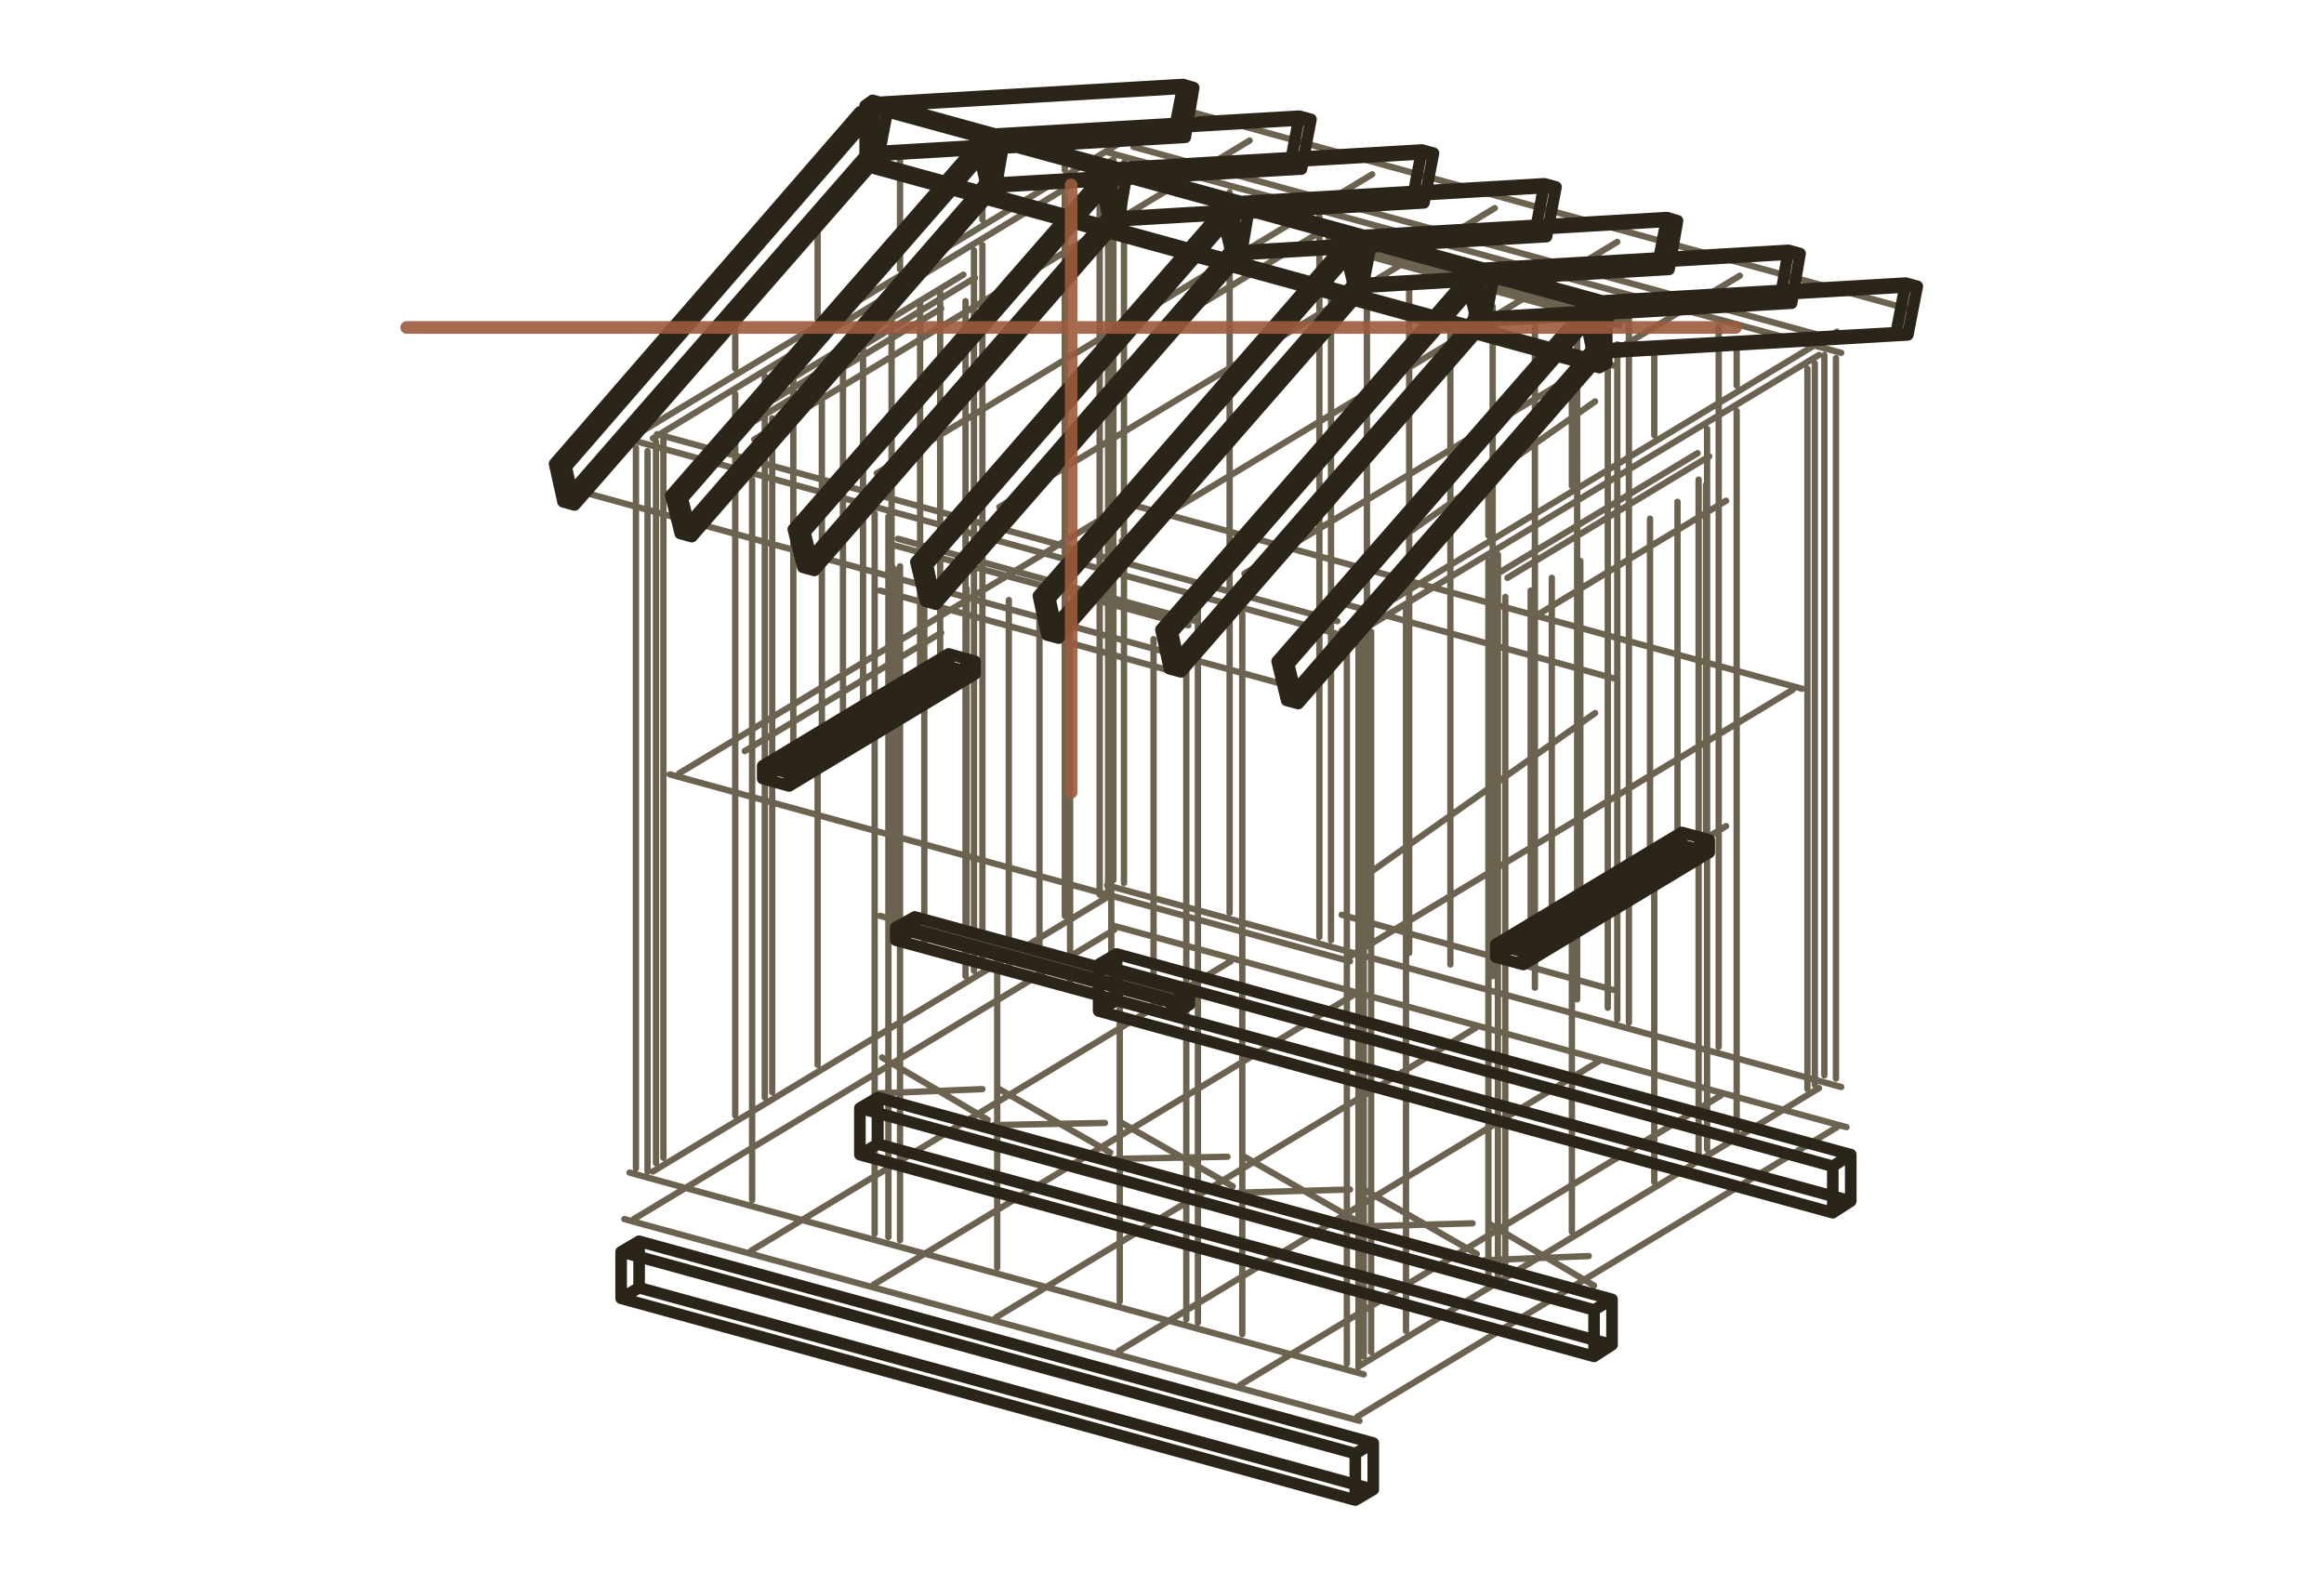
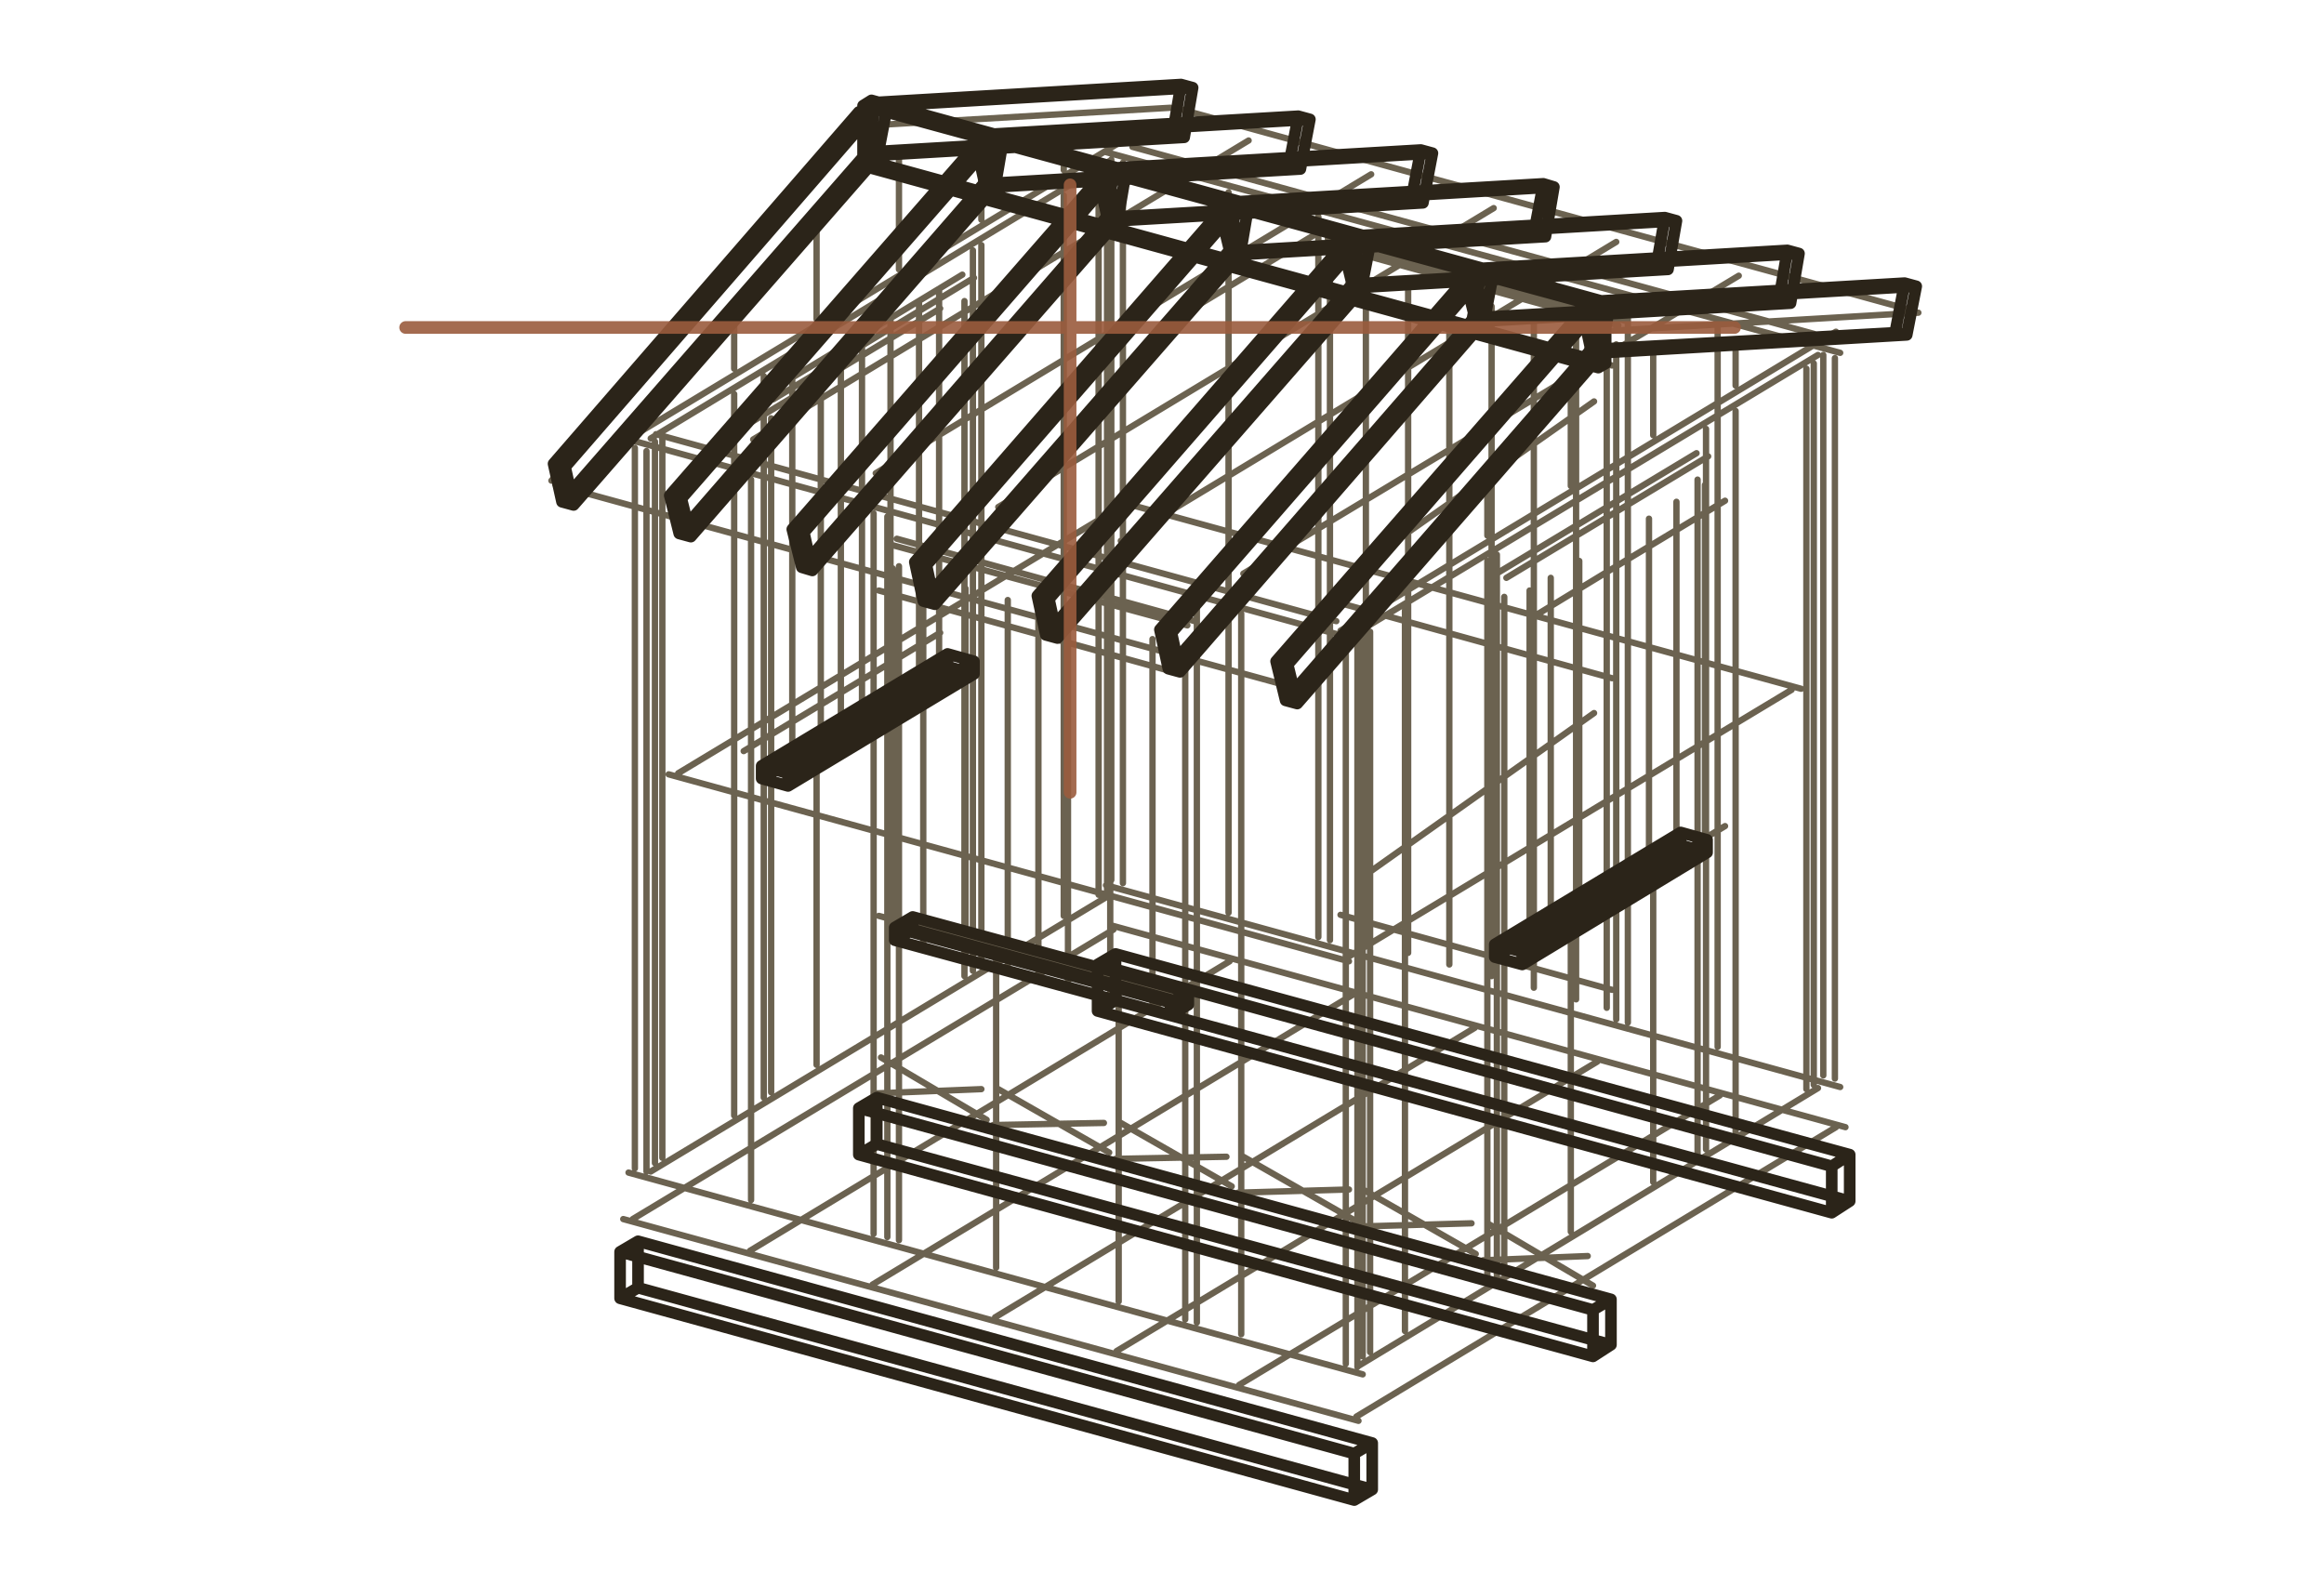
<svg xmlns="http://www.w3.org/2000/svg" viewBox="0 0 220 150" width="220" height="150" role="img">
  <g fill="none" stroke="#6b6250" stroke-width="0.6" stroke-linecap="round">
-     <path d="M105.5 88L60 115.4M116.5 91L71.1 118.4M128.1 94.2L82.7 121.6M139.7 97.3L94.3 124.7M151.3 100.5L105.9 127.9M162.9 103.7L117.4 131.1M173.9 106.7L128.5 134.1M105.3 87.6L174.8 106.7M59.1 115.4L128.7 134.5M83.5 100.1L93.5 106M83.1 103.5L93 103.1M94.6 103.1L105.1 109.1M94.1 106.5L104.6 106.3M106.2 106.3L116.7 112.3M105.7 109.7L116.2 109.5M117.8 109.5L128.3 115.5M117.3 112.9L127.8 112.6M129.3 112.7L139.8 118.7M128.9 116.1L139.4 115.8M140.9 115.8L150.9 121.7M140.5 119.3L150.4 118.9M104.8 83.8L174.3 102.9M104.8 14.4L174.3 33.4M107.3 13.9L171.8 31.6M105.4 83.3L105.4 15.1M116.4 86.4L116.4 18.2M162.7 99.1L162.7 30.9M173.8 102.1L173.8 33.9M106.4 83.6L106.4 15.4M172.7 101.8L172.7 33.6M124.9 88.7L124.9 20.5M126 89L126 25.2M154.2 96.8L154.2 28.5M153.1 96.5L153.1 32.6M125.8 22.6L154.1 30.4M125.1 23L153.3 30.8M129.1 130.1L59.6 111M129.1 60.7L59.6 41.6M126.6 58.8L62.2 41.1M128.6 129.4L128.6 61.1M117.6 126.3L117.6 58.1M82.8 116.8L82.8 48.6M71.2 113.6L71.2 45.4M60.2 110.6L60.2 42.4M127.5 129.1L127.5 60.8M61.3 110.9L61.3 42.7M113.4 125.2L113.4 57M112.3 124.9L112.3 61.1M84.1 117.1L84.1 48.9M85.2 117.4L85.2 53.6M112.5 59.2L84.2 51.5M113.2 58.8L85 51M106 123.2L106 94M94.4 120L94.4 90.9M172.2 103L128.7 129.3M172.2 33.6L128.7 59.8M173.9 31.4L127 59.7M171.8 102.7L171.8 34.4M164.4 107.2L164.4 38.9M140.9 121.3L140.9 53.1M133.1 126L133.1 57.8M129.1 128.4L129.1 60.2M171.1 103.1L171.1 34.9M129.8 128L129.8 59.8M161.6 108.8L161.6 40.6M160.8 109.3L160.8 45.4M141.8 120.8L141.8 52.5M142.5 120.3L142.5 56.5M161.8 43.2L142.7 54.7M160.7 42.9L141.6 54.4M156.6 111.9L156.6 82.7M148.8 116.6L148.8 87.5M61.8 110.9L105.2 84.7M61.8 41.5L105.2 15.2M60 41.3L106.9 13M62.1 110.1L62.1 41.8M69.6 105.6L69.6 37.3M93 91.4L93 23.2M100.8 86.7L100.8 18.5M104.9 84.3L104.9 16.1M62.8 109.6L62.8 41.4M104.1 84.7L104.1 16.5M72.4 103.9L72.4 35.6M73.1 103.4L73.1 39.6M92.2 91.9L92.2 23.7M91.4 92.4L91.4 28.5M72.2 37.5L91.2 26M73.3 37.8L92.3 26.3M77.4 100.8L77.4 71.7M85.2 96.1L85.2 67M118.3 13.3L71.4 41.6M129.9 16.5L83 44.8M141.5 19.7L94.6 48M153.1 22.9L106.2 51.2M164.7 26.1L117.8 54.3M125.9 21.4L110.2 30.9M69.6 34.9L69.6 30.9M77.4 30.2L77.4 21.9M85.2 25.5L85.2 14.8M93 20.8L93 14.4M100.8 16.1L100.8 13.9M164.4 36.5L164.4 32.5M156.6 41.2L156.6 32.9M148.8 46L148.8 35.2M140.9 50.7L140.9 44.2M133.1 55.4L133.1 53.2M111.7 10.3L181.2 29.4M122.3 65L52.7 45.9M129.4 89.1L129.4 25.7M133.4 90.2L133.4 26.8M137.3 91.3L137.3 27.9M141.3 92.4L141.3 29M145.3 93.5L145.3 30.1M149.3 94.6L149.3 31.2M152.2 95.4L152.2 32M127 86.6L152.7 93.7M127 57.1L152.7 64.2M127 27.6L152.7 34.6M128.7 83.3L151 67.5M128.7 53.7L151 38M109.2 95.6L109.2 60.5M105.2 94.6L105.2 59.4M101.3 93.5L101.3 58.4M98.4 92.7L98.4 57.6M110.8 94.2L97.1 90.4M110.8 63.5L97.1 59.7M95.5 91.9L95.5 56.8M91.5 90.8L91.5 55.7M87.5 89.7L87.5 54.6M84.6 88.9L84.6 53.8M97.1 90.4L83.3 86.7M97.1 59.7L83.3 55.9M161.5 81L161.5 45.9M158.8 82.6L158.8 47.5M156.2 84.3L156.2 49.1M154.2 85.4L154.2 50.3M163.4 78.2L154.1 83.8M163.4 47.4L154.1 53M152.2 86.6L152.2 51.5M149.6 88.2L149.6 53.1M146.9 89.9L146.9 54.7M144.9 91L144.9 55.9M154.1 83.8L144.9 89.4M154.1 53L144.9 58.6M72.4 72.6L72.4 37.5M75.1 71L75.1 35.9M77.8 69.4L77.8 34.3M79.8 68.2L79.8 33.1M70.5 71.1L79.8 65.5M70.5 40.4L79.8 34.8M81.7 67L81.7 31.9M84.4 65.4L84.4 30.3M87.1 63.8L87.1 28.7M89 62.6L89 27.5M79.8 65.5L89.1 59.9M79.8 34.8L89.1 29.2M106.1 47.5L170.6 65.2M127.8 91L63.4 73.3M169.7 65.3L127.7 90.6M64.3 73.2L106.3 47.9" />
+     <path d="M105.4 88L59.9 115.4M116.4 91L71 118.4M128 94.2L82.6 121.6M139.6 97.3L94.2 124.7M151.2 100.5L105.7 127.9M162.8 103.7L117.3 131.1M173.8 106.7L128.4 134.1M105.2 87.6L174.7 106.7M59 115.4L128.6 134.5M83.4 100.1L93.4 106M83 103.5L92.9 103.1M94.5 103.1L105 109.1M94 106.5L104.5 106.3M106.1 106.3L116.6 112.3M105.6 109.7L116.1 109.5M117.7 109.5L128.2 115.5M117.2 112.9L127.7 112.6M129.2 112.7L139.7 118.7M128.8 116.1L139.3 115.8M140.8 115.8L150.8 121.7M140.4 119.3L150.3 118.9M104.7 83.8L174.2 102.9M104.7 14.4L174.2 33.4M107.2 13.9L171.7 31.6M105.2 83.3L105.2 15.1M116.3 86.4L116.3 18.2M162.6 99.1L162.6 30.9M173.7 102.1L173.7 33.9M106.3 83.6L106.3 15.4M172.6 101.8L172.6 33.6M124.8 88.7L124.8 20.5M125.9 89L125.9 25.2M154.1 96.8L154.1 28.5M153 96.5L153 32.6M125.7 22.6L154 30.4M125 23L153.2 30.8M129 130.1L59.5 111M129 60.7L59.5 41.6M126.5 58.8L62.1 41.1M128.5 129.4L128.5 61.1M117.5 126.3L117.5 58.1M82.7 116.8L82.7 48.6M71.1 113.6L71.1 45.4M60.1 110.6L60.1 42.4M127.4 129.1L127.4 60.8M61.2 110.9L61.2 42.7M113.3 125.2L113.3 57M112.2 124.9L112.2 61.1M84 117.1L84 48.9M85.1 117.4L85.1 53.6M112.4 59.2L84.1 51.5M113.1 58.8L84.9 51M105.9 123.2L105.9 94M94.3 120L94.3 90.9M172.1 103L128.6 129.3M172.1 33.6L128.6 59.8M173.8 31.4L126.9 59.7M171.7 102.7L171.7 34.4M164.3 107.2L164.3 38.9M140.8 121.3L140.8 53.1M133 126L133 57.8M129 128.4L129 60.2M171 103.1L171 34.9M129.7 128L129.7 59.8M161.5 108.8L161.5 40.6M160.7 109.3L160.7 45.4M141.7 120.8L141.7 52.5M142.4 120.3L142.4 56.5M161.7 43.2L142.6 54.7M160.6 42.9L141.5 54.4M156.5 111.9L156.5 82.7M148.7 116.6L148.7 87.5M61.6 110.9L105.1 84.7M61.6 41.5L105.1 15.2M59.9 41.3L106.8 13M62 110.1L62 41.8M69.5 105.6L69.5 37.3M92.9 91.4L92.9 23.2M100.7 86.7L100.7 18.5M104.8 84.3L104.8 16.1M62.7 109.6L62.7 41.4M104 84.7L104 16.5M72.3 103.9L72.3 35.6M73 103.4L73 39.6M92.1 91.9L92.1 23.7M91.3 92.4L91.3 28.5M72.1 37.5L91.1 26M73.2 37.8L92.2 26.3M77.3 100.8L77.3 71.7M85.1 96.1L85.1 67M118.2 13.3L71.3 41.6M129.8 16.5L82.9 44.8M141.4 19.7L94.5 48M153 22.9L106.1 51.2M164.6 26.1L117.7 54.3M125.8 21.4L110.1 30.9M69.5 34.9L69.5 30.9M77.3 30.2L77.3 21.9M85.1 25.5L85.1 14.8M92.9 20.8L92.9 14.4M100.7 16.1L100.7 13.9M164.3 36.5L164.3 32.5M156.5 41.2L156.5 32.9M148.7 46L148.7 35.2M140.8 50.7L140.8 44.2M133 55.4L133 53.2M111.6 10.3L181.1 29.4M122.2 65L52.6 45.9M110.8 10.2L81.9 11.9M181.6 29.6L152.7 31.3M123 64.9L151.8 31.8M52.2 45.5L81.1 12.4M129.3 89.1L129.3 25.7M133.3 90.2L133.3 26.8M137.2 91.3L137.2 27.9M141.2 92.4L141.2 29M145.2 93.5L145.2 30.1M149.2 94.6L149.2 31.2M152.1 95.4L152.1 32M126.9 86.6L152.6 93.7M126.9 57.1L152.6 64.2M126.9 27.6L152.6 34.6M128.6 83.3L150.9 67.5M128.6 53.7L150.9 38M109.1 95.6L109.1 60.5M105.1 94.6L105.1 59.4M101.1 93.5L101.1 58.4M98.3 92.7L98.3 57.6M110.7 94.2L97 90.4M110.7 63.5L97 59.7M95.4 91.9L95.4 56.8M91.4 90.8L91.4 55.7M87.4 89.7L87.4 54.6M84.5 88.9L84.5 53.8M97 90.4L83.2 86.7M97 59.7L83.2 55.9M161.4 81L161.4 45.9M158.7 82.6L158.7 47.5M156.1 84.3L156.1 49.1M154.1 85.4L154.1 50.3M163.3 78.2L154 83.8M163.3 47.4L154 53M152.1 86.6L152.1 51.5M149.5 88.2L149.5 53.1M146.8 89.9L146.8 54.7M144.8 91L144.8 55.9M154 83.8L144.8 89.4M154 53L144.8 58.6M72.3 72.6L72.3 37.5M75 71L75 35.9M77.7 69.4L77.7 34.3M79.6 68.2L79.6 33.1M70.4 71.1L79.7 65.5M70.4 40.4L79.7 34.8M81.6 67L81.6 31.9M84.3 65.4L84.3 30.3M87 63.8L87 28.7M88.9 62.6L88.9 27.5M79.7 65.5L89 59.9M79.7 34.8L89 29.2M106 47.5L170.5 65.2M127.7 91L63.3 73.3M169.6 65.3L127.6 90.6M64.2 73.2L106.2 47.9" />
  </g>
  <g fill="none" stroke="#2b2419" stroke-width="1.1" stroke-linecap="round">
-     <path d="M105.7 94.7L104 95.7M105.7 90.3L104 91.3M175.2 113.7L173.5 114.8M175.2 109.3L173.5 110.4M105.7 94.7L105.7 90.3M104 95.7L104 91.3M175.2 113.7L175.2 109.3M173.5 114.8L173.5 110.4M105.7 94.7L175.2 113.7M104 95.7L173.5 114.8M105.7 90.3L175.2 109.3M104 91.3L173.5 110.4M83.1 108.3L81.4 109.3M83.1 103.9L81.4 104.9M152.6 127.3L150.9 128.4M152.6 123L150.9 124M83.1 108.3L83.1 103.9M81.4 109.3L81.4 104.9M152.6 127.3L152.6 123M150.9 128.4L150.9 124M83.1 108.3L152.6 127.3M81.4 109.3L150.9 128.4M83.1 103.9L152.6 123M81.4 104.9L150.9 124M60.5 121.9L58.8 122.9M60.5 117.5L58.8 118.5M130 141L128.3 142M130 136.6L128.3 137.6M60.5 121.9L60.5 117.5M58.8 122.9L58.8 118.5M130 141L130 136.6M128.3 142L128.3 137.6M60.5 121.9L130 141M58.8 122.9L128.3 142M60.5 117.5L130 136.6M58.8 118.5L128.3 137.6M112.6 95.1L112.6 93.9M110.9 96.1L110.9 94.9M86.6 88L86.6 86.8M84.8 89L84.8 87.8M112.6 95.1L110.9 96.1M112.6 93.9L110.9 94.9M86.6 88L84.8 89M86.6 86.8L84.8 87.8M112.6 95.1L86.6 88M112.6 93.9L86.6 86.8M110.9 96.1L84.8 89M110.9 94.9L84.8 87.8M159.2 80L159.2 78.8M161.8 80.7L161.8 79.5M141.6 90.6L141.6 89.4M144.2 91.3L144.2 90.1M159.2 80L161.8 80.7M159.2 78.8L161.8 79.5M141.6 90.6L144.2 91.3M141.6 89.4L144.2 90.1M159.2 80L141.6 90.6M159.2 78.8L141.6 89.4M161.8 80.7L144.2 91.3M161.8 79.5L144.2 90.1M74.7 74.4L74.7 73.2M72.2 73.7L72.2 72.5M92.3 63.8L92.3 62.6M89.8 63.1L89.8 61.9M74.7 74.4L72.2 73.7M74.7 73.2L72.2 72.5M92.3 63.8L89.8 63.1M92.3 62.6L89.8 61.9M74.7 74.4L92.3 63.8M74.7 73.2L92.3 62.6M72.2 73.7L89.8 63.1M72.2 72.5L89.8 61.9M112.2 13L111.1 12.7M113 8.3L112 8M83.2 14.7L82.2 14.4M84.1 10L83 9.7M112.2 13L113 8.3M111.1 12.7L112 8M83.2 14.7L84.1 10M82.2 14.4L83 9.7M112.2 13L83.2 14.7M111.1 12.7L82.2 14.4M113 8.3L84.1 10M112 8L83 9.7M83.4 14.6L82.3 14.3M82.5 10.9L81.4 10.6M54.4 47.8L53.3 47.5M53.6 44.2L52.5 43.9M83.4 14.6L82.5 10.9M82.3 14.3L81.4 10.6M54.4 47.8L53.6 44.2M53.3 47.5L52.5 43.9M83.4 14.6L54.4 47.8M82.3 14.3L53.3 47.5M82.5 10.9L53.6 44.2M81.4 10.6L52.5 43.9M123.2 16L122.1 15.7M124.1 11.3L123 11M94.3 17.7L93.2 17.4M95.1 13L94.1 12.7M123.2 16L124.1 11.3M122.1 15.7L123 11M94.3 17.7L95.1 13M93.2 17.4L94.1 12.7M123.2 16L94.3 17.7M122.1 15.7L93.2 17.4M124.1 11.3L95.1 13M123 11L94.1 12.7M94.4 17.6L93.3 17.3M93.6 14L92.5 13.7M65.5 50.8L64.4 50.5M64.6 47.2L63.5 46.9M94.4 17.6L93.6 14M93.3 17.3L92.5 13.7M65.5 50.8L64.6 47.2M64.4 50.5L63.5 46.9M94.4 17.6L65.5 50.8M93.3 17.3L64.4 50.5M93.6 14L64.6 47.2M92.5 13.7L63.5 46.9M134.8 19.2L133.7 18.9M135.7 14.5L134.6 14.2M105.9 20.9L104.8 20.6M106.7 16.2L105.6 15.9M134.8 19.2L135.7 14.5M133.7 18.9L134.6 14.2M105.9 20.9L106.7 16.2M104.8 20.6L105.6 15.9M134.8 19.2L105.9 20.9M133.7 18.9L104.8 20.6M135.7 14.5L106.7 16.2M134.6 14.2L105.6 15.9M106 20.8L104.9 20.5M105.1 17.2L104.1 16.9M77.1 54L76 53.7M76.2 50.4L75.1 50.1M106 20.8L105.1 17.2M104.9 20.5L104.1 16.9M77.1 54L76.2 50.4M76 53.7L75.1 50.1M106 20.8L77.1 54M104.9 20.5L76 53.7M105.1 17.2L76.2 50.4M104.1 16.9L75.1 50.1M146.4 22.4L145.3 22.1M147.3 17.7L146.2 17.4M117.5 24.1L116.4 23.8M118.3 19.4L117.2 19.1M146.4 22.4L147.3 17.7M145.3 22.1L146.2 17.4M117.5 24.1L118.3 19.4M116.4 23.8L117.2 19.1M146.4 22.4L117.5 24.1M145.3 22.1L116.4 23.8M147.3 17.7L118.3 19.4M146.2 17.4L117.2 19.1M117.6 24L116.5 23.7M116.7 20.3L115.6 20M88.6 57.2L87.6 56.9M87.8 53.5L86.7 53.2M117.6 24L116.7 20.3M116.5 23.7L115.6 20M88.6 57.2L87.8 53.5M87.6 56.9L86.7 53.2M117.6 24L88.6 57.2M116.5 23.7L87.6 56.9M116.7 20.3L87.8 53.5M115.6 20L86.7 53.2M158 25.5L156.9 25.2M158.8 20.9L157.8 20.6M129 27.2L128 26.9M129.9 22.6L128.8 22.3M158 25.5L158.8 20.9M156.9 25.2L157.8 20.6M129 27.2L129.9 22.6M128 26.9L128.8 22.3M158 25.5L129 27.2M156.9 25.2L128 26.9M158.8 20.9L129.9 22.6M157.8 20.6L128.8 22.3M129.2 27.2L128.1 26.9M128.3 23.5L127.2 23.2M100.2 60.4L99.1 60.1M99.4 56.7L98.3 56.4M129.2 27.2L128.3 23.5M128.1 26.9L127.2 23.2M100.2 60.4L99.4 56.7M99.1 60.1L98.3 56.4M129.2 27.2L100.2 60.4M128.1 26.9L99.1 60.1M128.3 23.5L99.4 56.7M127.2 23.2L98.3 56.4M169.6 28.7L168.5 28.4M170.4 24L169.3 23.7M140.6 30.4L139.5 30.1M141.5 25.7L140.4 25.4M169.6 28.7L170.4 24M168.5 28.4L169.3 23.7M140.6 30.4L141.5 25.7M139.5 30.1L140.4 25.4M169.6 28.7L140.6 30.4M168.5 28.4L139.5 30.1M170.4 24L141.5 25.7M169.3 23.7L140.4 25.4M140.8 30.3L139.7 30M139.9 26.7L138.8 26.4M111.8 63.6L110.7 63.3M111 59.9L109.9 59.6M140.8 30.3L139.9 26.7M139.7 30L138.8 26.4M111.8 63.6L111 59.9M110.7 63.3L109.9 59.6M140.8 30.3L111.8 63.6M139.7 30L110.7 63.3M139.9 26.7L111 59.9M138.8 26.4L109.9 59.6M180.6 31.7L179.5 31.5M181.5 27.1L180.4 26.8M151.7 33.4L150.6 33.1M152.5 28.8L151.4 28.5M180.6 31.7L181.5 27.1M179.5 31.5L180.4 26.8M151.7 33.4L152.5 28.8M150.6 33.1L151.4 28.5M180.6 31.7L151.7 33.4M179.5 31.5L150.6 33.1M181.5 27.1L152.5 28.8M180.4 26.8L151.4 28.5M151.8 33.4L150.7 33.1M150.9 29.7L149.9 29.4M122.9 66.6L121.8 66.3M122 62.9L120.9 62.6M151.8 33.4L150.9 29.7M150.7 33.1L149.9 29.4M122.9 66.6L122 62.9M121.8 66.3L120.9 62.6M151.8 33.4L122.9 66.6M150.7 33.1L121.8 66.3M150.9 29.7L122 62.9M149.9 29.4L120.9 62.6M82.6 15.3L81.9 15.7M82.6 9.5L81.9 10M152.1 34.4L151.4 34.8M152.1 28.6L151.4 29M82.6 15.3L82.6 9.5M81.9 15.7L81.9 10M152.1 34.4L152.1 28.6M151.4 34.8L151.4 29M82.6 15.3L152.1 34.4M81.9 15.7L151.4 34.8M82.6 9.5L152.1 28.6M81.9 10L151.4 29" />
+     <path d="M105.6 94.7L103.9 95.7M105.6 90.3L103.9 91.3M175.1 113.7L173.4 114.8M175.1 109.3L173.4 110.4M105.6 94.7L105.6 90.3M103.9 95.7L103.9 91.3M175.1 113.7L175.1 109.3M173.4 114.8L173.4 110.4M105.6 94.7L175.1 113.7M103.9 95.7L173.4 114.8M105.6 90.3L175.1 109.3M103.9 91.3L173.4 110.4M83 108.3L81.3 109.3M83 103.9L81.3 104.9M152.5 127.3L150.8 128.4M152.5 123L150.8 124M83 108.3L83 103.9M81.3 109.3L81.3 104.9M152.5 127.3L152.5 123M150.8 128.4L150.8 124M83 108.3L152.5 127.3M81.3 109.3L150.8 128.4M83 103.9L152.5 123M81.3 104.9L150.8 124M60.4 121.9L58.7 122.9M60.4 117.5L58.7 118.5M129.9 141L128.2 142M129.9 136.6L128.2 137.6M60.4 121.9L60.4 117.5M58.7 122.9L58.7 118.5M129.9 141L129.9 136.6M128.2 142L128.2 137.6M60.4 121.9L129.9 141M58.7 122.9L128.2 142M60.4 117.5L129.9 136.6M58.7 118.5L128.2 137.6M112.5 95.1L112.5 93.9M110.8 96.1L110.8 94.9M86.4 88L86.4 86.8M84.7 89L84.7 87.8M112.5 95.1L110.8 96.1M112.5 93.9L110.8 94.9M86.4 88L84.7 89M86.4 86.8L84.7 87.8M112.5 95.1L86.4 88M112.5 93.9L86.4 86.8M110.8 96.1L84.7 89M110.8 94.9L84.7 87.8M159.1 80L159.1 78.8M161.6 80.7L161.6 79.5M141.5 90.6L141.5 89.4M144.1 91.3L144.1 90.1M159.1 80L161.6 80.7M159.1 78.8L161.6 79.5M141.5 90.6L144.1 91.3M141.5 89.4L144.1 90.1M159.1 80L141.5 90.6M159.1 78.8L141.5 89.4M161.6 80.7L144.1 91.3M161.6 79.5L144.1 90.1M74.6 74.4L74.6 73.2M72.1 73.7L72.1 72.5M92.2 63.8L92.2 62.6M89.7 63.1L89.7 61.9M74.6 74.4L72.1 73.7M74.6 73.2L72.1 72.5M92.2 63.8L89.7 63.1M92.2 62.6L89.7 61.9M74.6 74.4L92.2 63.8M74.6 73.2L92.2 62.6M72.1 73.7L89.7 63.1M72.1 72.5L89.7 61.9M112.1 13L111 12.7M112.9 8.3L111.8 8M83.1 14.7L82.1 14.4M84 10L82.9 9.7M112.1 13L112.9 8.3M111 12.7L111.8 8M83.1 14.7L84 10M82.1 14.4L82.9 9.7M112.1 13L83.1 14.7M111 12.7L82.1 14.4M112.9 8.3L84 10M111.8 8L82.9 9.7M83.3 14.6L82.2 14.3M82.4 10.9L81.3 10.6M54.3 47.8L53.2 47.5M53.5 44.2L52.4 43.9M83.3 14.6L82.4 10.9M82.2 14.3L81.3 10.6M54.3 47.8L53.5 44.2M53.2 47.5L52.4 43.9M83.3 14.6L54.3 47.8M82.2 14.3L53.2 47.5M82.4 10.9L53.5 44.2M81.3 10.6L52.4 43.9M123.1 16L122 15.7M124 11.3L122.9 11M94.2 17.7L93.1 17.4M95 13L93.9 12.7M123.1 16L124 11.3M122 15.7L122.9 11M94.2 17.7L95 13M93.1 17.4L93.9 12.7M123.1 16L94.2 17.7M122 15.7L93.1 17.4M124 11.3L95 13M122.9 11L93.9 12.7M94.3 17.6L93.2 17.3M93.5 14L92.4 13.7M65.4 50.8L64.3 50.5M64.5 47.2L63.4 46.9M94.3 17.6L93.5 14M93.2 17.3L92.4 13.7M65.4 50.8L64.5 47.2M64.3 50.5L63.4 46.9M94.3 17.6L65.4 50.8M93.2 17.3L64.3 50.5M93.5 14L64.5 47.2M92.4 13.7L63.4 46.9M134.7 19.2L133.6 18.9M135.6 14.5L134.5 14.2M105.8 20.9L104.7 20.6M106.6 16.2L105.5 15.9M134.7 19.2L135.6 14.5M133.6 18.9L134.5 14.2M105.8 20.9L106.6 16.2M104.7 20.6L105.5 15.9M134.7 19.2L105.8 20.9M133.6 18.9L104.7 20.6M135.6 14.5L106.6 16.2M134.5 14.2L105.5 15.9M105.9 20.8L104.8 20.5M105 17.2L104 16.9M76.9 54L75.9 53.7M76.1 50.4L75 50.1M105.9 20.8L105 17.2M104.8 20.5L104 16.9M76.9 54L76.1 50.4M75.9 53.7L75 50.1M105.9 20.8L76.9 54M104.8 20.5L75.9 53.7M105 17.2L76.1 50.4M104 16.9L75 50.1M146.3 22.4L145.2 22.1M147.1 17.7L146.1 17.4M117.4 24.1L116.3 23.8M118.2 19.4L117.1 19.1M146.3 22.4L147.1 17.7M145.2 22.1L146.1 17.4M117.4 24.1L118.2 19.4M116.3 23.8L117.1 19.1M146.3 22.4L117.4 24.1M145.2 22.1L116.3 23.8M147.1 17.7L118.2 19.4M146.1 17.4L117.1 19.1M117.5 24L116.4 23.7M116.6 20.3L115.5 20M88.5 57.2L87.4 56.9M87.7 53.5L86.6 53.2M117.5 24L116.6 20.3M116.4 23.7L115.5 20M88.5 57.2L87.7 53.5M87.4 56.9L86.6 53.2M117.5 24L88.5 57.2M116.4 23.7L87.4 56.9M116.6 20.3L87.7 53.5M115.5 20L86.6 53.2M157.9 25.5L156.8 25.2M158.7 20.9L157.6 20.6M128.9 27.2L127.9 26.9M129.8 22.6L128.7 22.3M157.9 25.5L158.7 20.9M156.8 25.2L157.6 20.6M128.9 27.2L129.8 22.6M127.9 26.9L128.7 22.3M157.9 25.5L128.9 27.2M156.8 25.2L127.9 26.9M158.7 20.9L129.8 22.6M157.6 20.6L128.7 22.3M129.1 27.2L128 26.9M128.2 23.5L127.1 23.2M100.1 60.4L99 60.1M99.3 56.7L98.2 56.4M129.1 27.2L128.2 23.5M128 26.9L127.1 23.2M100.1 60.4L99.3 56.7M99 60.1L98.2 56.4M129.1 27.2L100.1 60.4M128 26.9L99 60.1M128.2 23.5L99.3 56.7M127.1 23.2L98.2 56.4M169.5 28.7L168.4 28.4M170.3 24L169.2 23.7M140.5 30.4L139.4 30.1M141.4 25.7L140.3 25.4M169.5 28.7L170.3 24M168.4 28.4L169.2 23.7M140.5 30.4L141.4 25.7M139.4 30.1L140.3 25.4M169.5 28.7L140.5 30.4M168.4 28.4L139.4 30.1M170.3 24L141.4 25.7M169.2 23.7L140.3 25.4M140.6 30.3L139.6 30M139.8 26.7L138.7 26.4M111.7 63.6L110.6 63.3M110.9 59.9L109.8 59.6M140.6 30.3L139.8 26.7M139.6 30L138.7 26.4M111.7 63.6L110.9 59.9M110.6 63.3L109.8 59.6M140.6 30.3L111.7 63.6M139.6 30L110.6 63.3M139.8 26.7L110.9 59.9M138.7 26.4L109.8 59.6M180.5 31.7L179.4 31.5M181.4 27.1L180.3 26.8M151.6 33.4L150.5 33.1M152.4 28.8L151.3 28.5M180.5 31.7L181.4 27.1M179.4 31.5L180.3 26.8M151.6 33.4L152.4 28.8M150.5 33.1L151.3 28.5M180.5 31.7L151.6 33.4M179.4 31.5L150.5 33.1M181.4 27.1L152.4 28.8M180.3 26.8L151.3 28.5M151.7 33.4L150.6 33.1M150.8 29.7L149.8 29.4M122.8 66.6L121.7 66.3M121.9 62.9L120.8 62.6M151.7 33.4L150.8 29.7M150.6 33.1L149.8 29.4M122.8 66.6L121.9 62.9M121.7 66.3L120.8 62.6M151.7 33.4L122.8 66.6M150.6 33.1L121.7 66.3M150.8 29.7L121.9 62.9M149.8 29.4L120.8 62.6M82.5 15.3L81.7 15.7M82.5 9.5L81.7 10M152 34.4L151.3 34.8M152 28.6L151.3 29M82.5 15.3L82.5 9.5M81.7 15.7L81.7 10M152 34.4L152 28.6M151.3 34.8L151.3 29M82.5 15.3L152 34.4M81.7 15.7L151.3 34.8M82.5 9.5L152 28.6M81.7 10L151.3 29" />
  </g>
  <g fill="none" stroke="#9a5b3d" stroke-width="1.2" stroke-linecap="round" opacity="0.9">
-     <path d="M101.4 75L101.4 17.5M38.5 31L164.3 31" />
+     <path d="M101.3 75L101.3 17.5M38.4 31L164.2 31" />
  </g>
</svg>
